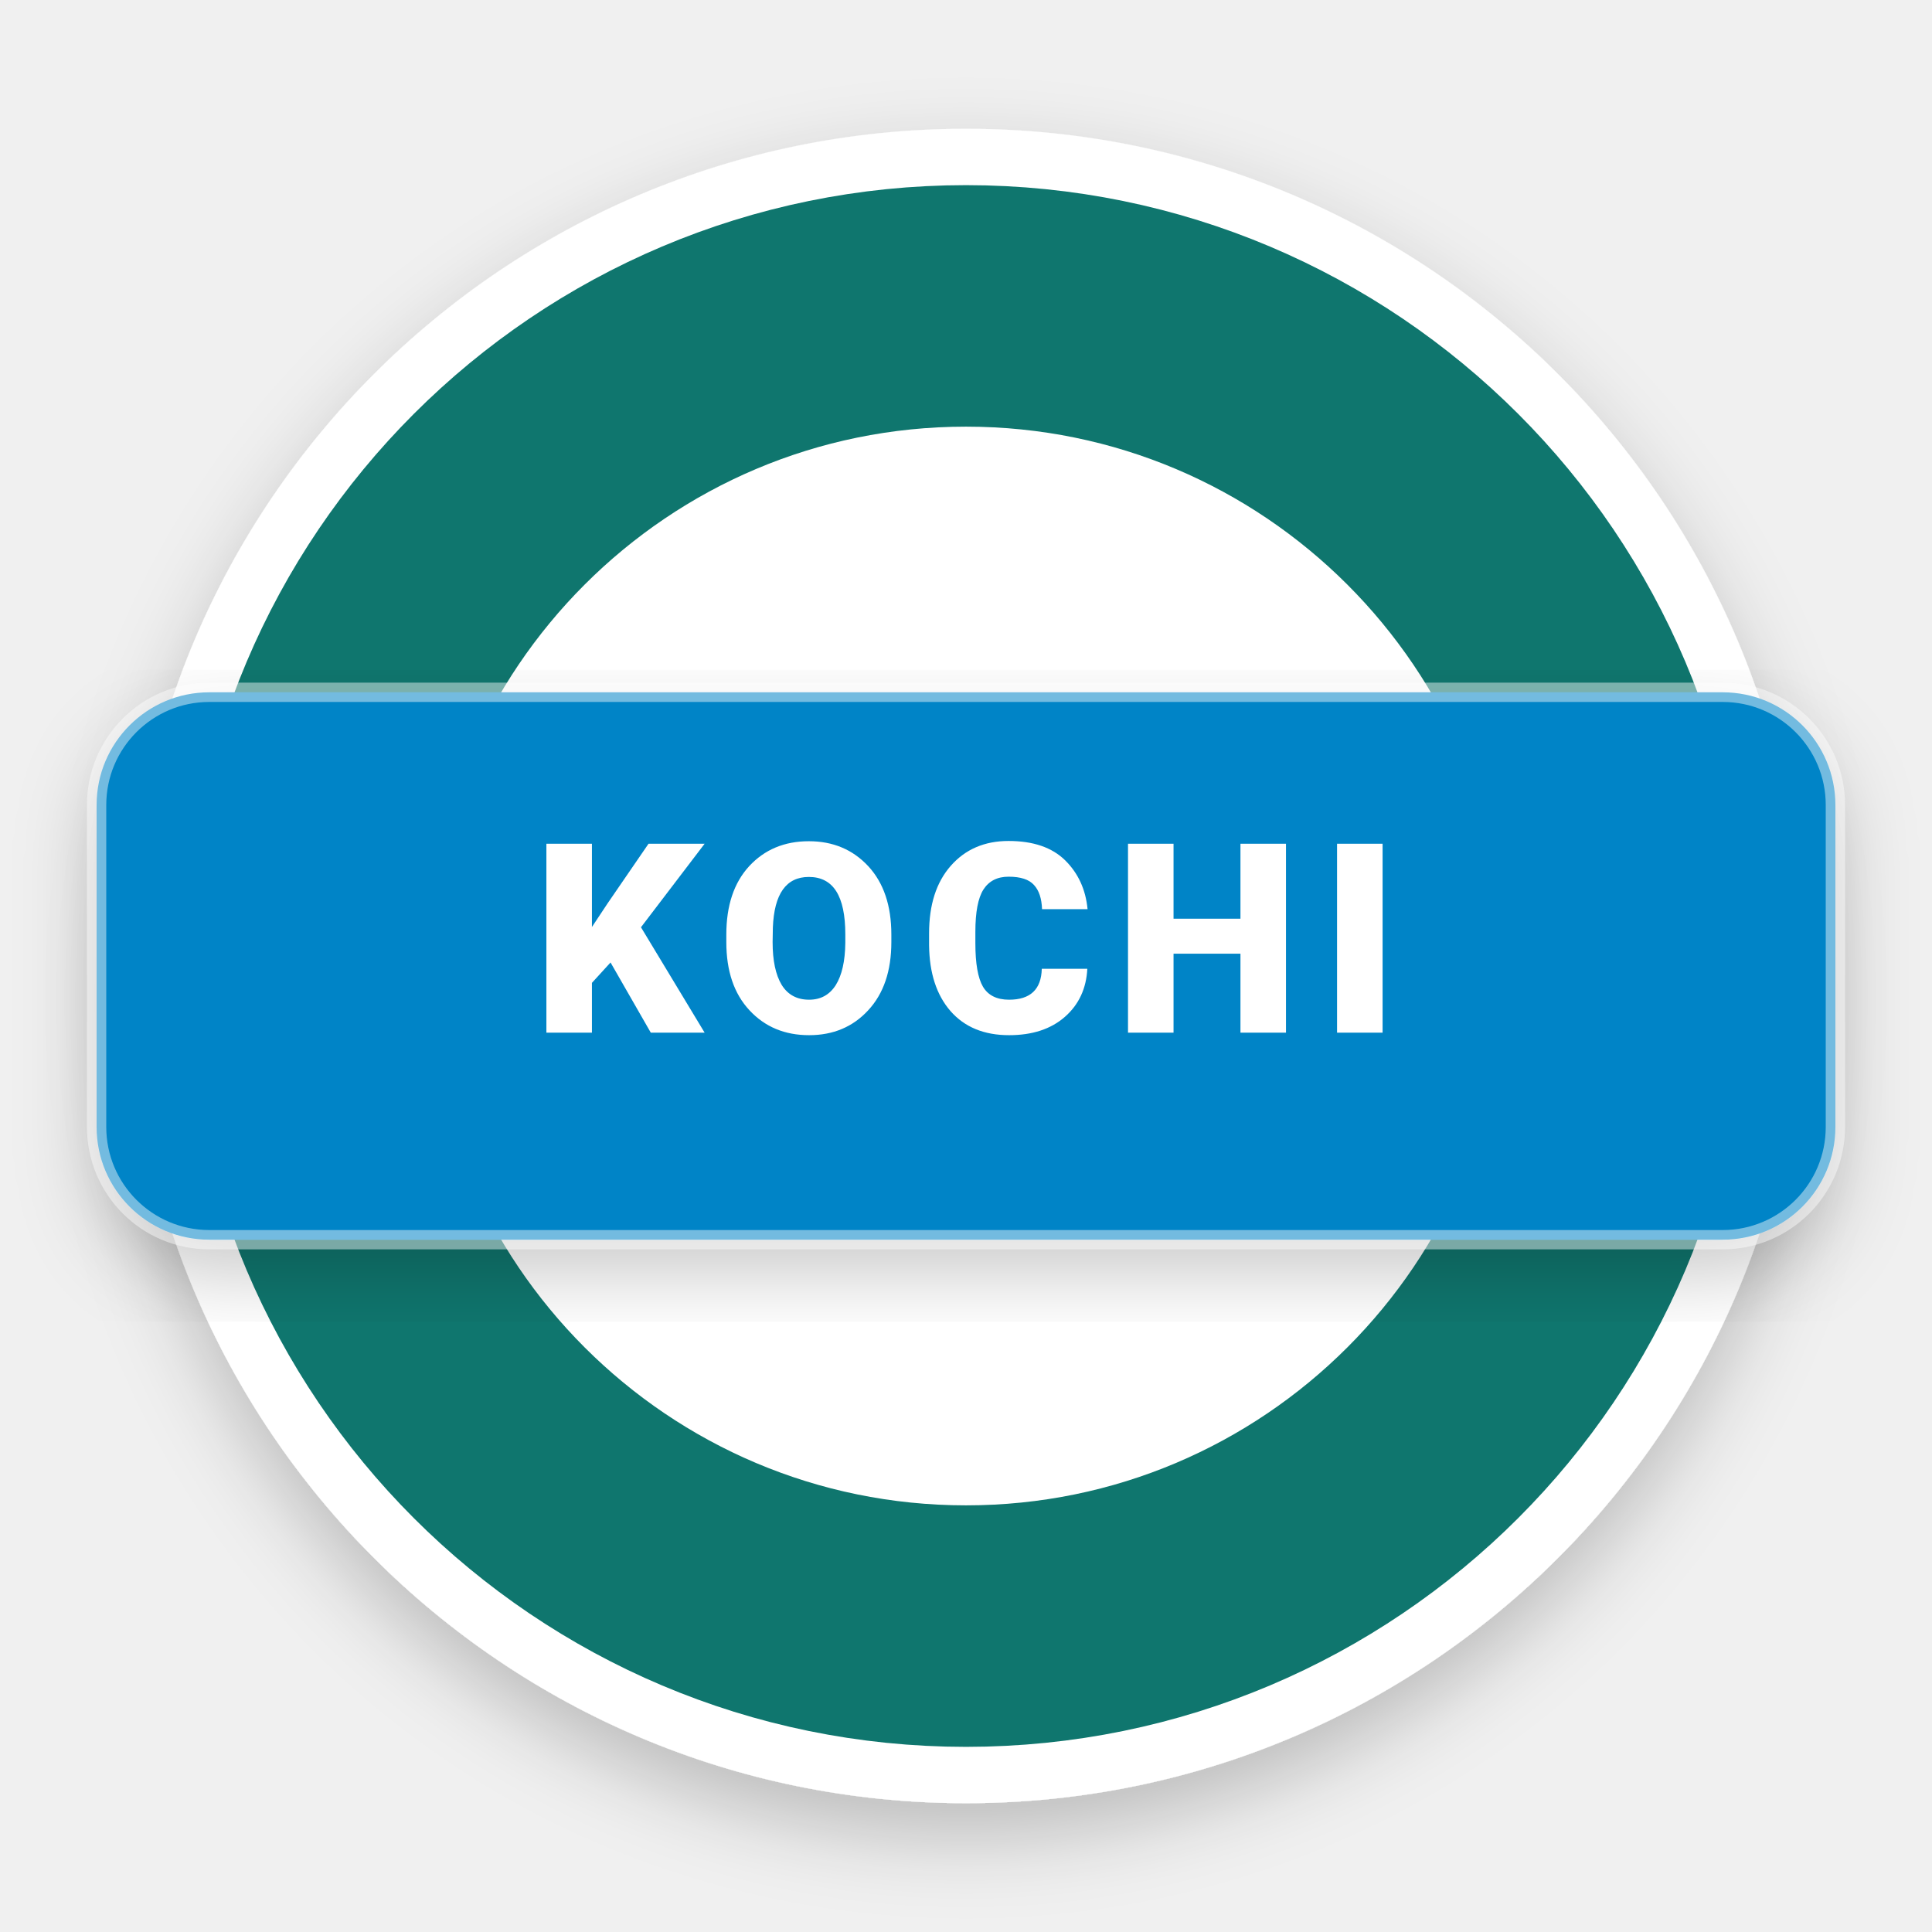
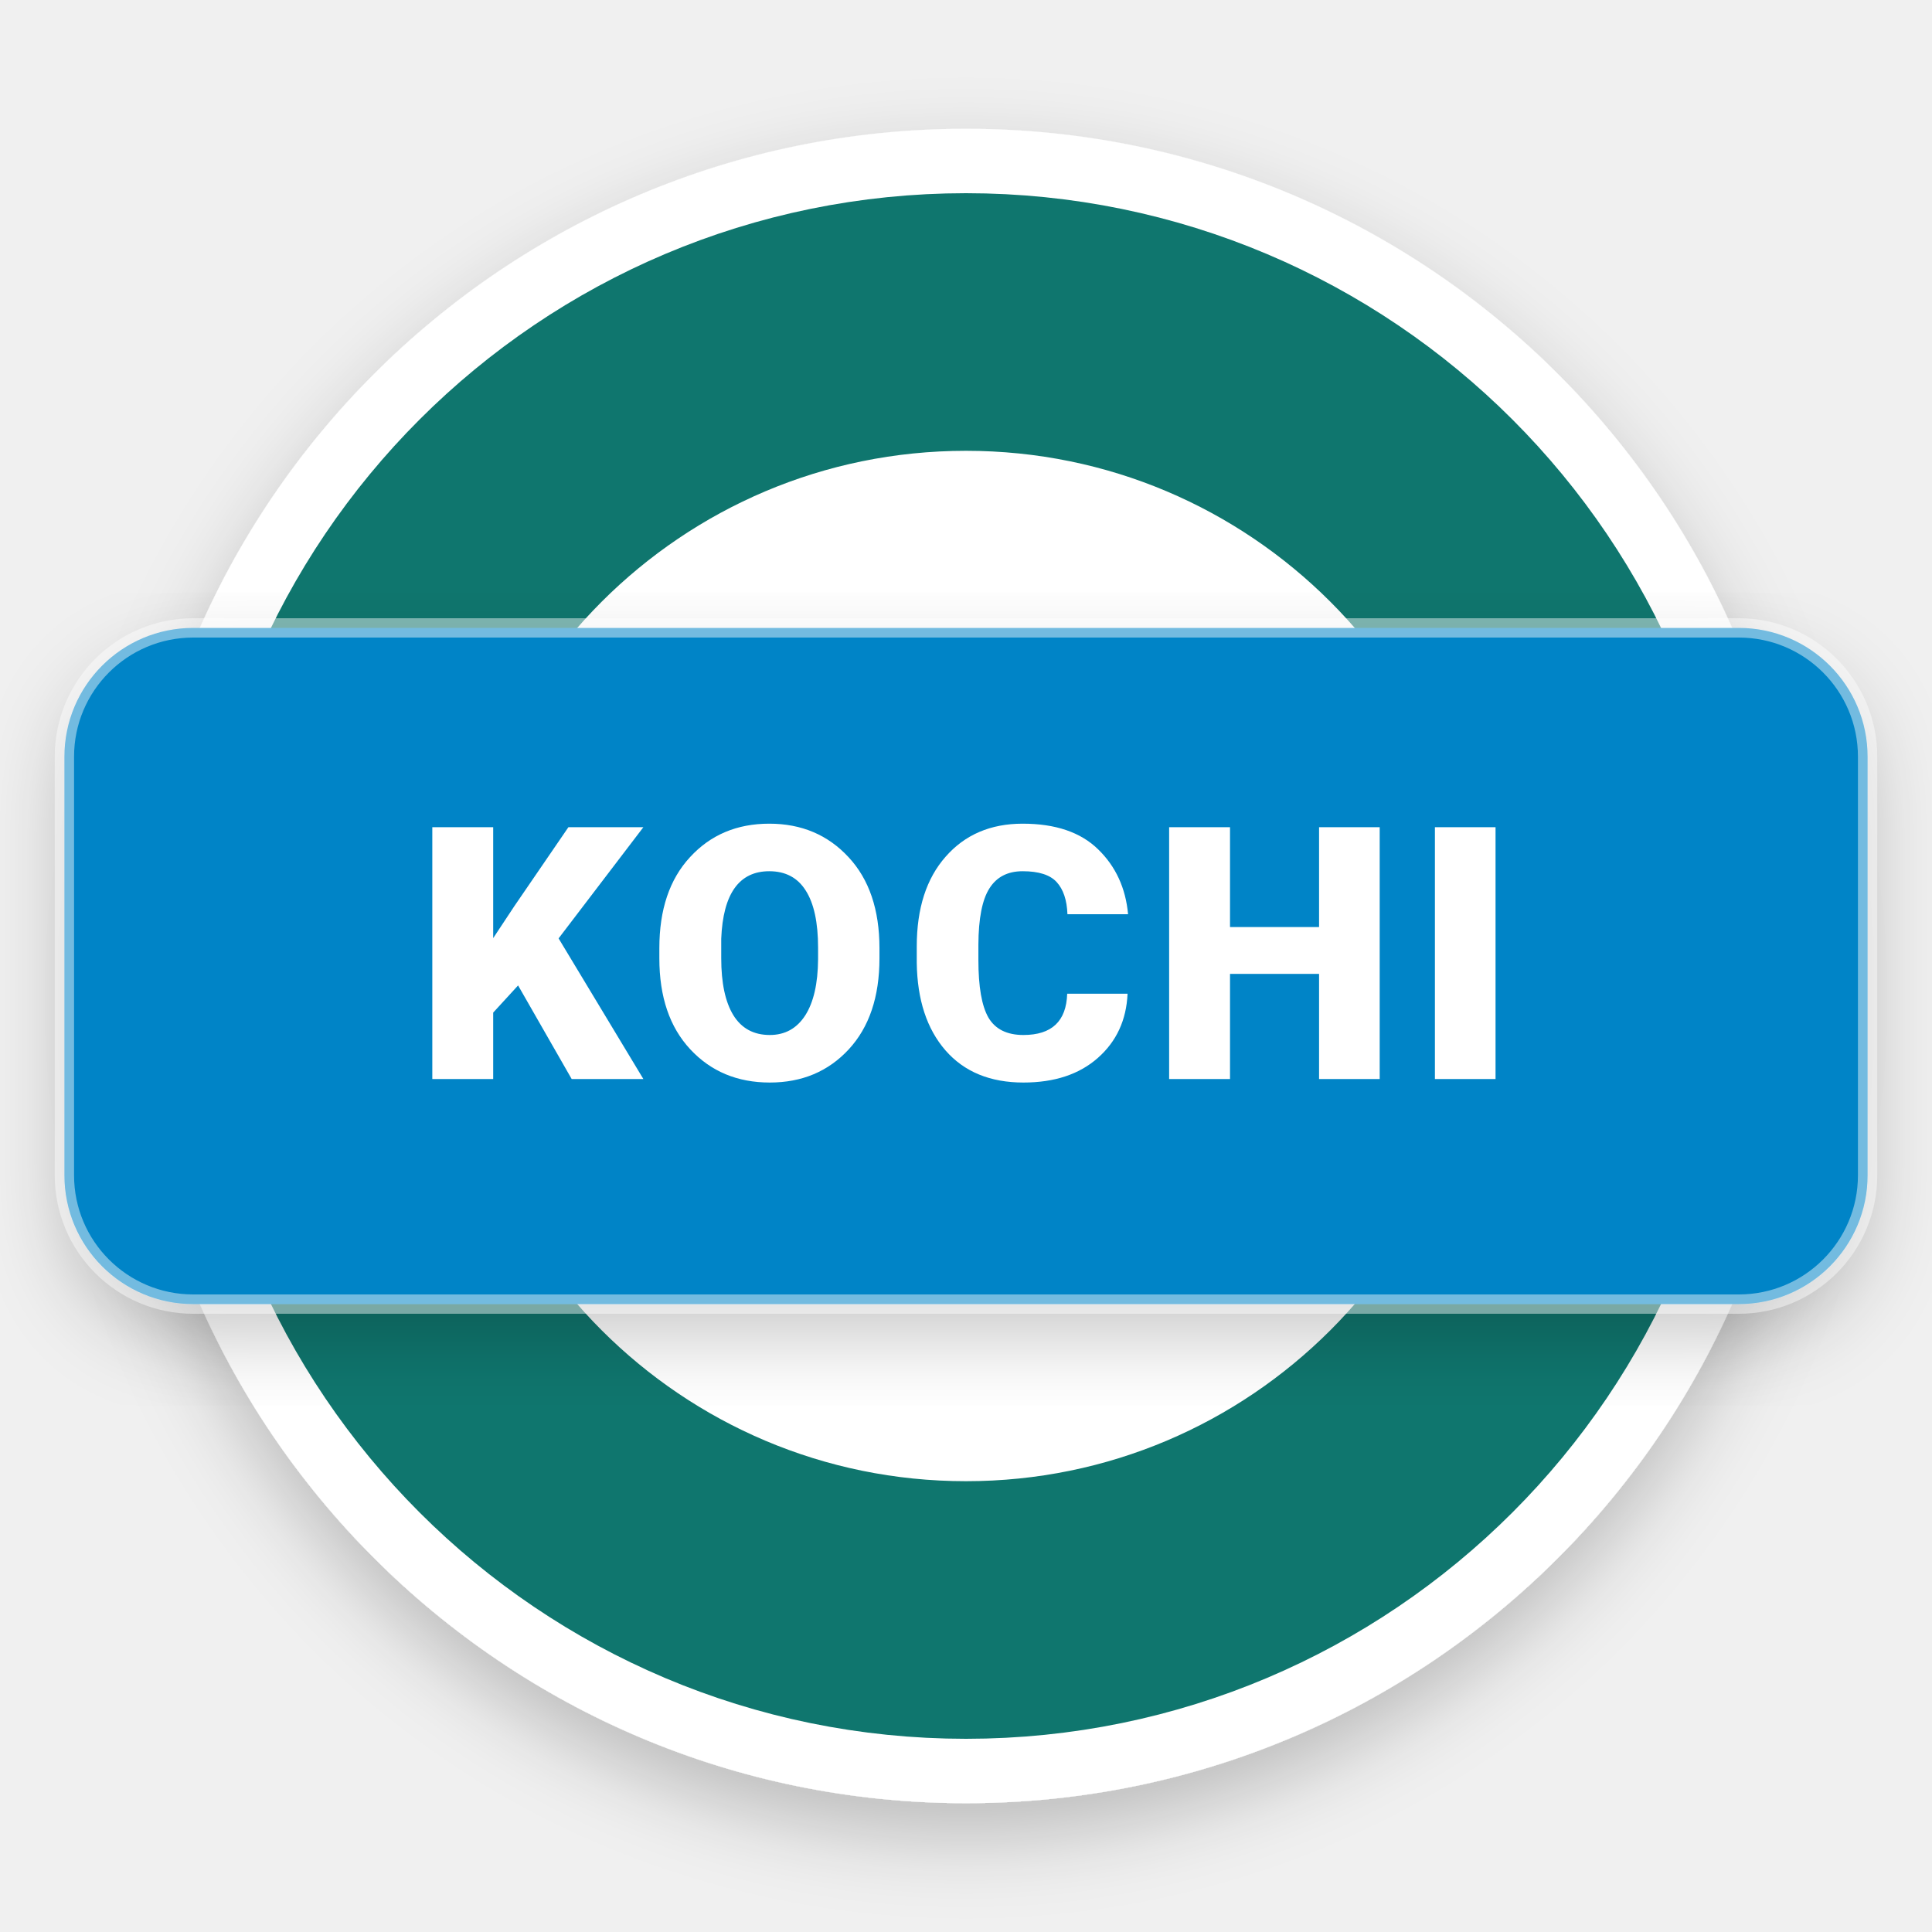
<svg xmlns="http://www.w3.org/2000/svg" viewBox="0 0 120 120" width="120" height="120">
  <defs>
    <filter id="roundelShadow" x="-10%" y="-10%" width="125%" height="125%">
      <feDropShadow dx="0" dy="2" stdDeviation="2.5" flood-opacity="0.22" flood-color="#000000" />
    </filter>
  </defs>
  <circle cx="60" cy="60" r="52" fill="#FFFFFF" filter="url(#roundelShadow)" />
-   <circle cx="60" cy="60" r="41" fill="none" stroke="#0F766E" stroke-width="15" />
-   <rect x="6" y="43" width="108" height="34" rx="7" fill="#0284C7" filter="url(#roundelShadow)" />
-   <rect x="6" y="43" width="108" height="34" rx="7" fill="none" stroke="#FFFFFF" stroke-width="1.2" stroke-opacity="0.45" />
-   <text x="60" y="58.5" text-anchor="middle" dominant-baseline="central" font-family="-apple-system, BlinkMacSystemFont, 'Segoe UI', Roboto, 'Helvetica Neue', Arial, sans-serif" font-size="16.5" font-weight="900" letter-spacing="1.2px" fill="#FFFFFF">KOCHI</text>
+   <circle cx="60" cy="60" r="40" fill="none" stroke="#0F766E" stroke-width="16" />
+   <rect x="4" y="39" width="112" height="42" rx="8" fill="#0284C7" filter="url(#roundelShadow)" />
+   <rect x="4" y="39" width="112" height="42" rx="8" fill="none" stroke="#FFFFFF" stroke-width="1.2" stroke-opacity="0.45" />
+   <text x="60" y="59.5" text-anchor="middle" dominant-baseline="central" font-family="-apple-system, BlinkMacSystemFont, 'Segoe UI', Roboto, 'Helvetica Neue', Arial, sans-serif" font-size="22" font-weight="900" letter-spacing="0.8px" fill="#FFFFFF">KOCHI</text>
</svg>
